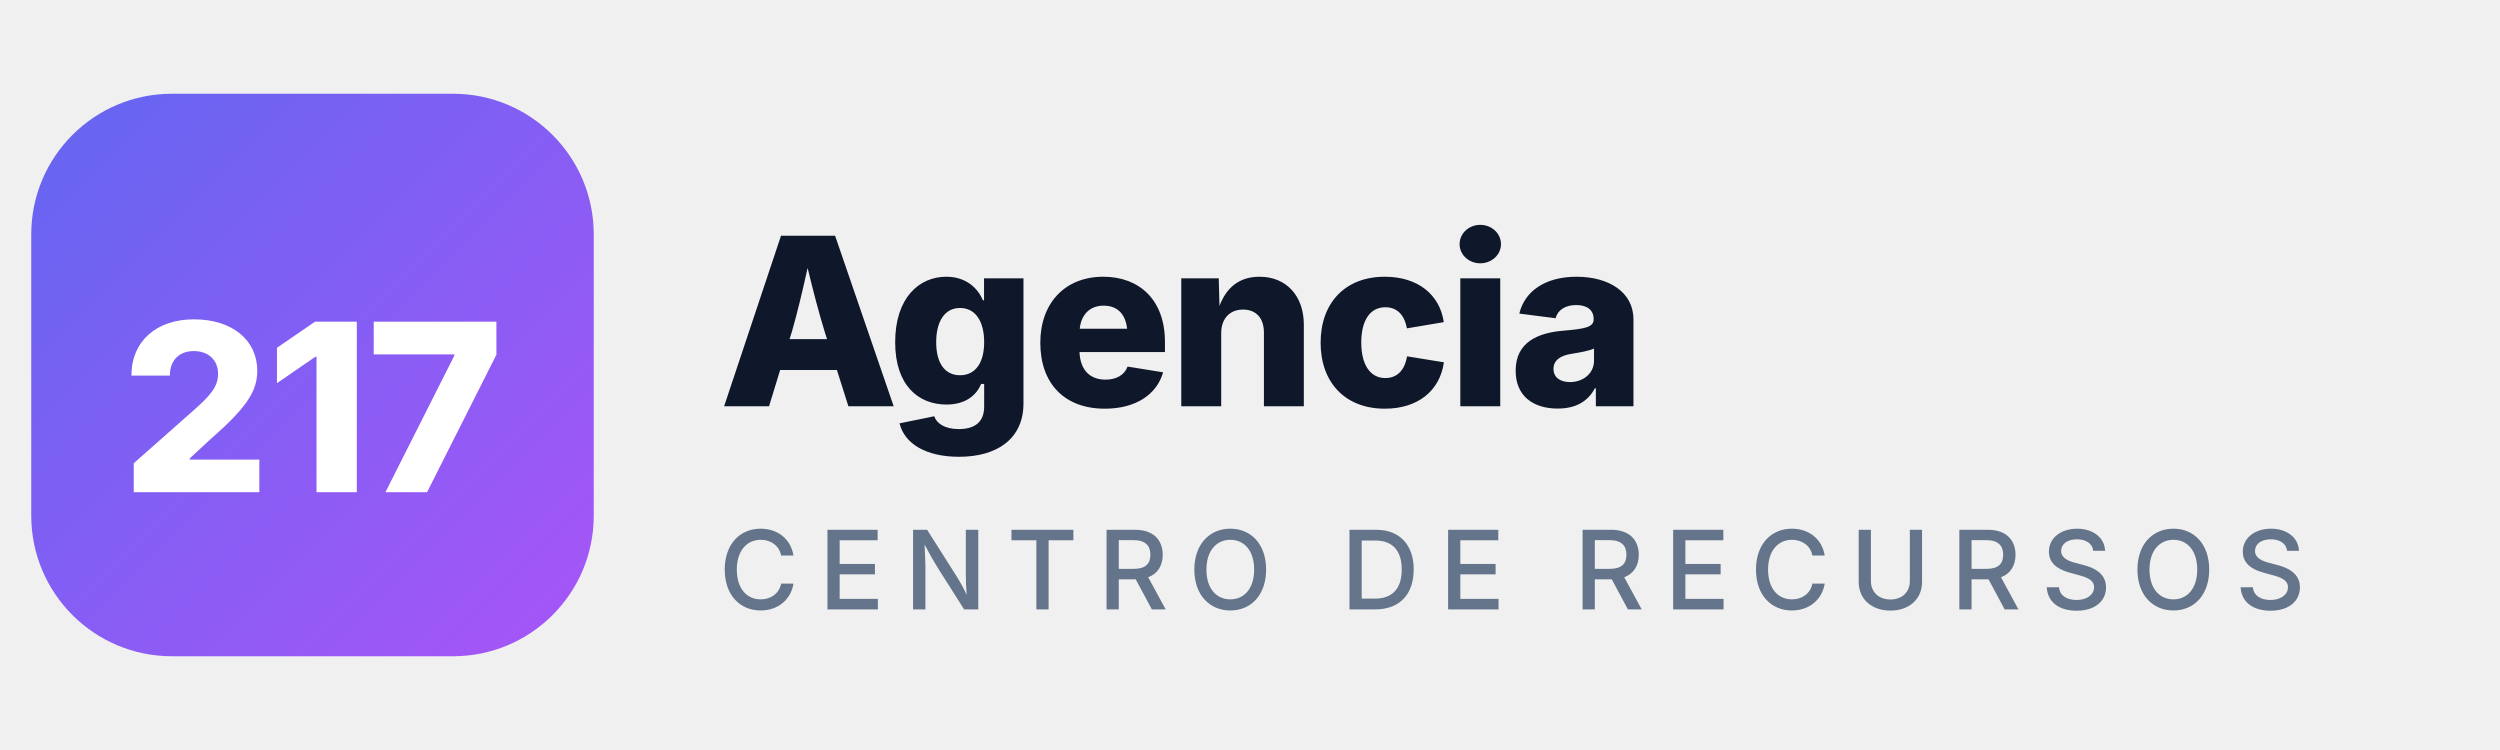
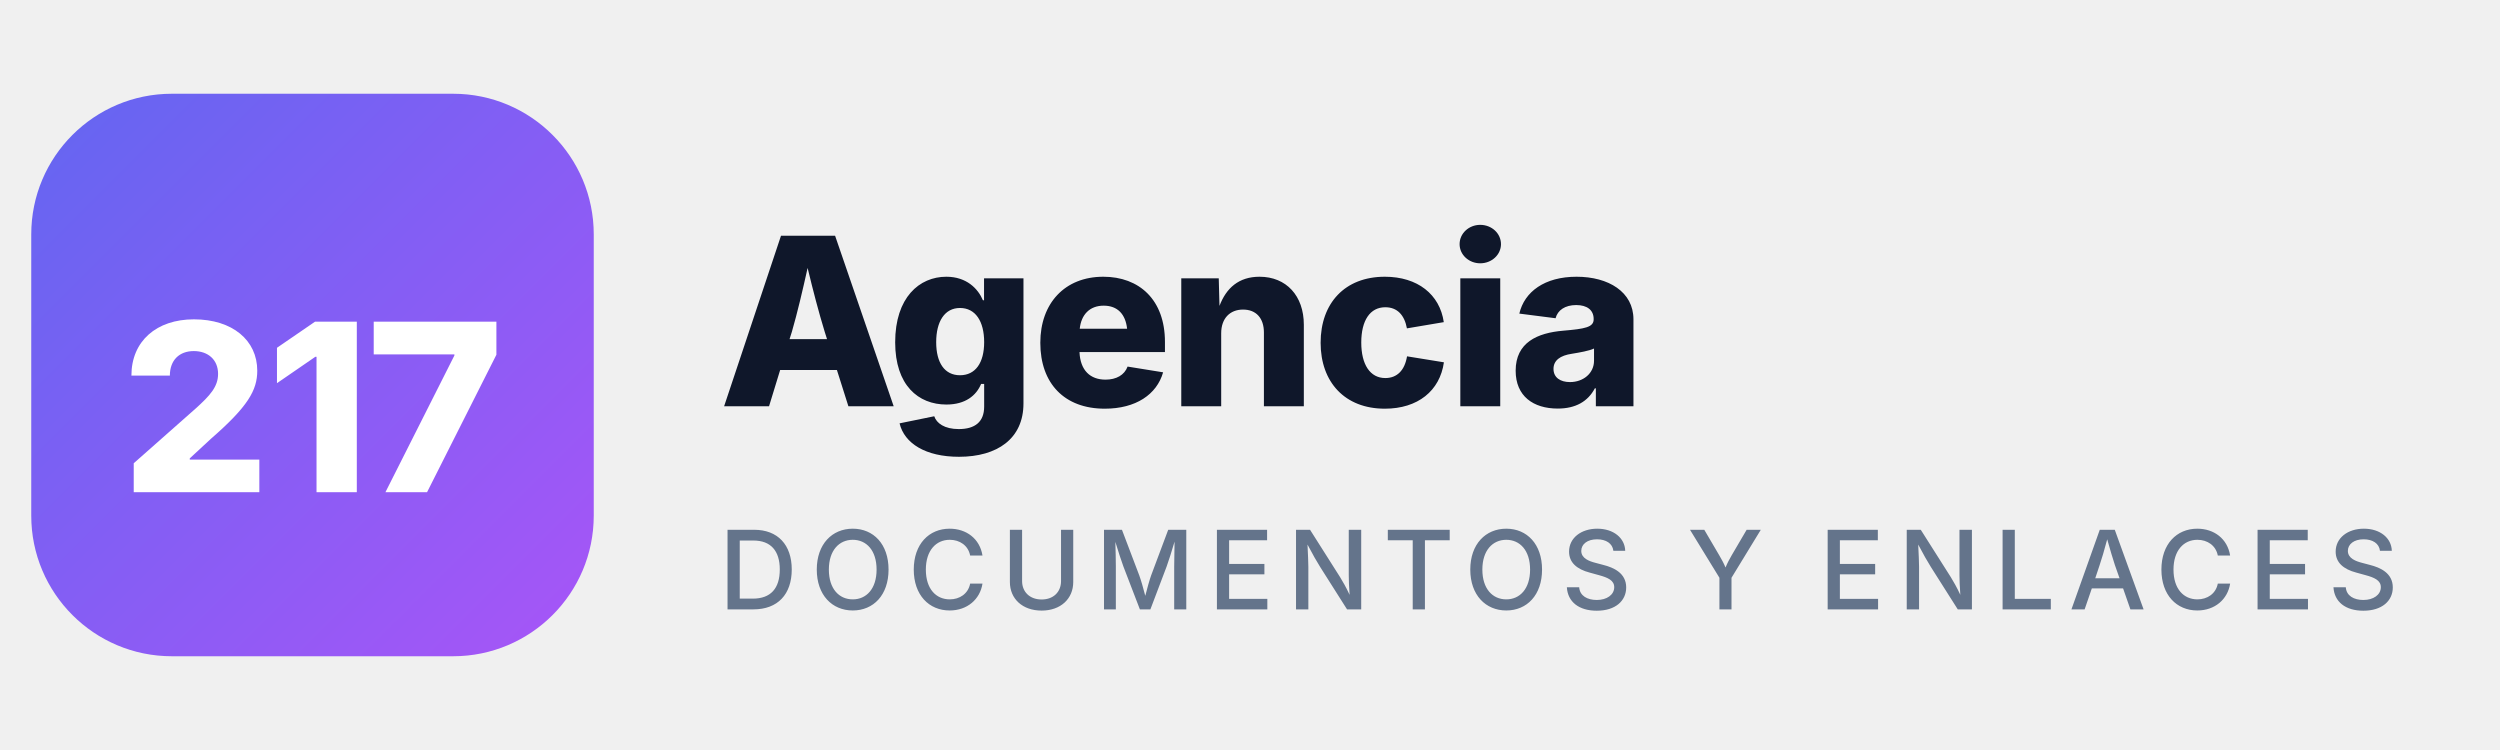
<svg xmlns="http://www.w3.org/2000/svg" viewBox="0 0 320 96">
  <defs>
    <linearGradient id="lg" x1="0" y1="0" x2="1" y2="1">
      <stop offset="0%" stop-color="#6366f1" />
      <stop offset="100%" stop-color="#a855f7" />
    </linearGradient>
  </defs>
  <rect x="4" y="12" width="72" height="72" rx="18" fill="url(#lg)" />
  <text x="40" y="63" text-anchor="middle" font-family="Inter, system-ui, sans-serif" font-weight="800" font-size="30" fill="#fff" letter-spacing="-0.5">217</text>
  <text x="92" y="52" font-family="Inter, system-ui, sans-serif" font-weight="800" font-size="30" fill="#0f172a" letter-spacing="-0.02em">Agencia</text>
-   <text x="92" y="78" font-family="Inter, system-ui, sans-serif" font-weight="500" font-size="14" fill="#64748b" letter-spacing="0.18em">CENTRO DE RECURSOS</text>
+   <text x="92" y="78" font-family="Inter, system-ui, sans-serif" font-weight="500" font-size="14" fill="#64748b" letter-spacing="0.12em">DOCUMENTOS Y ENLACES</text>
</svg>
